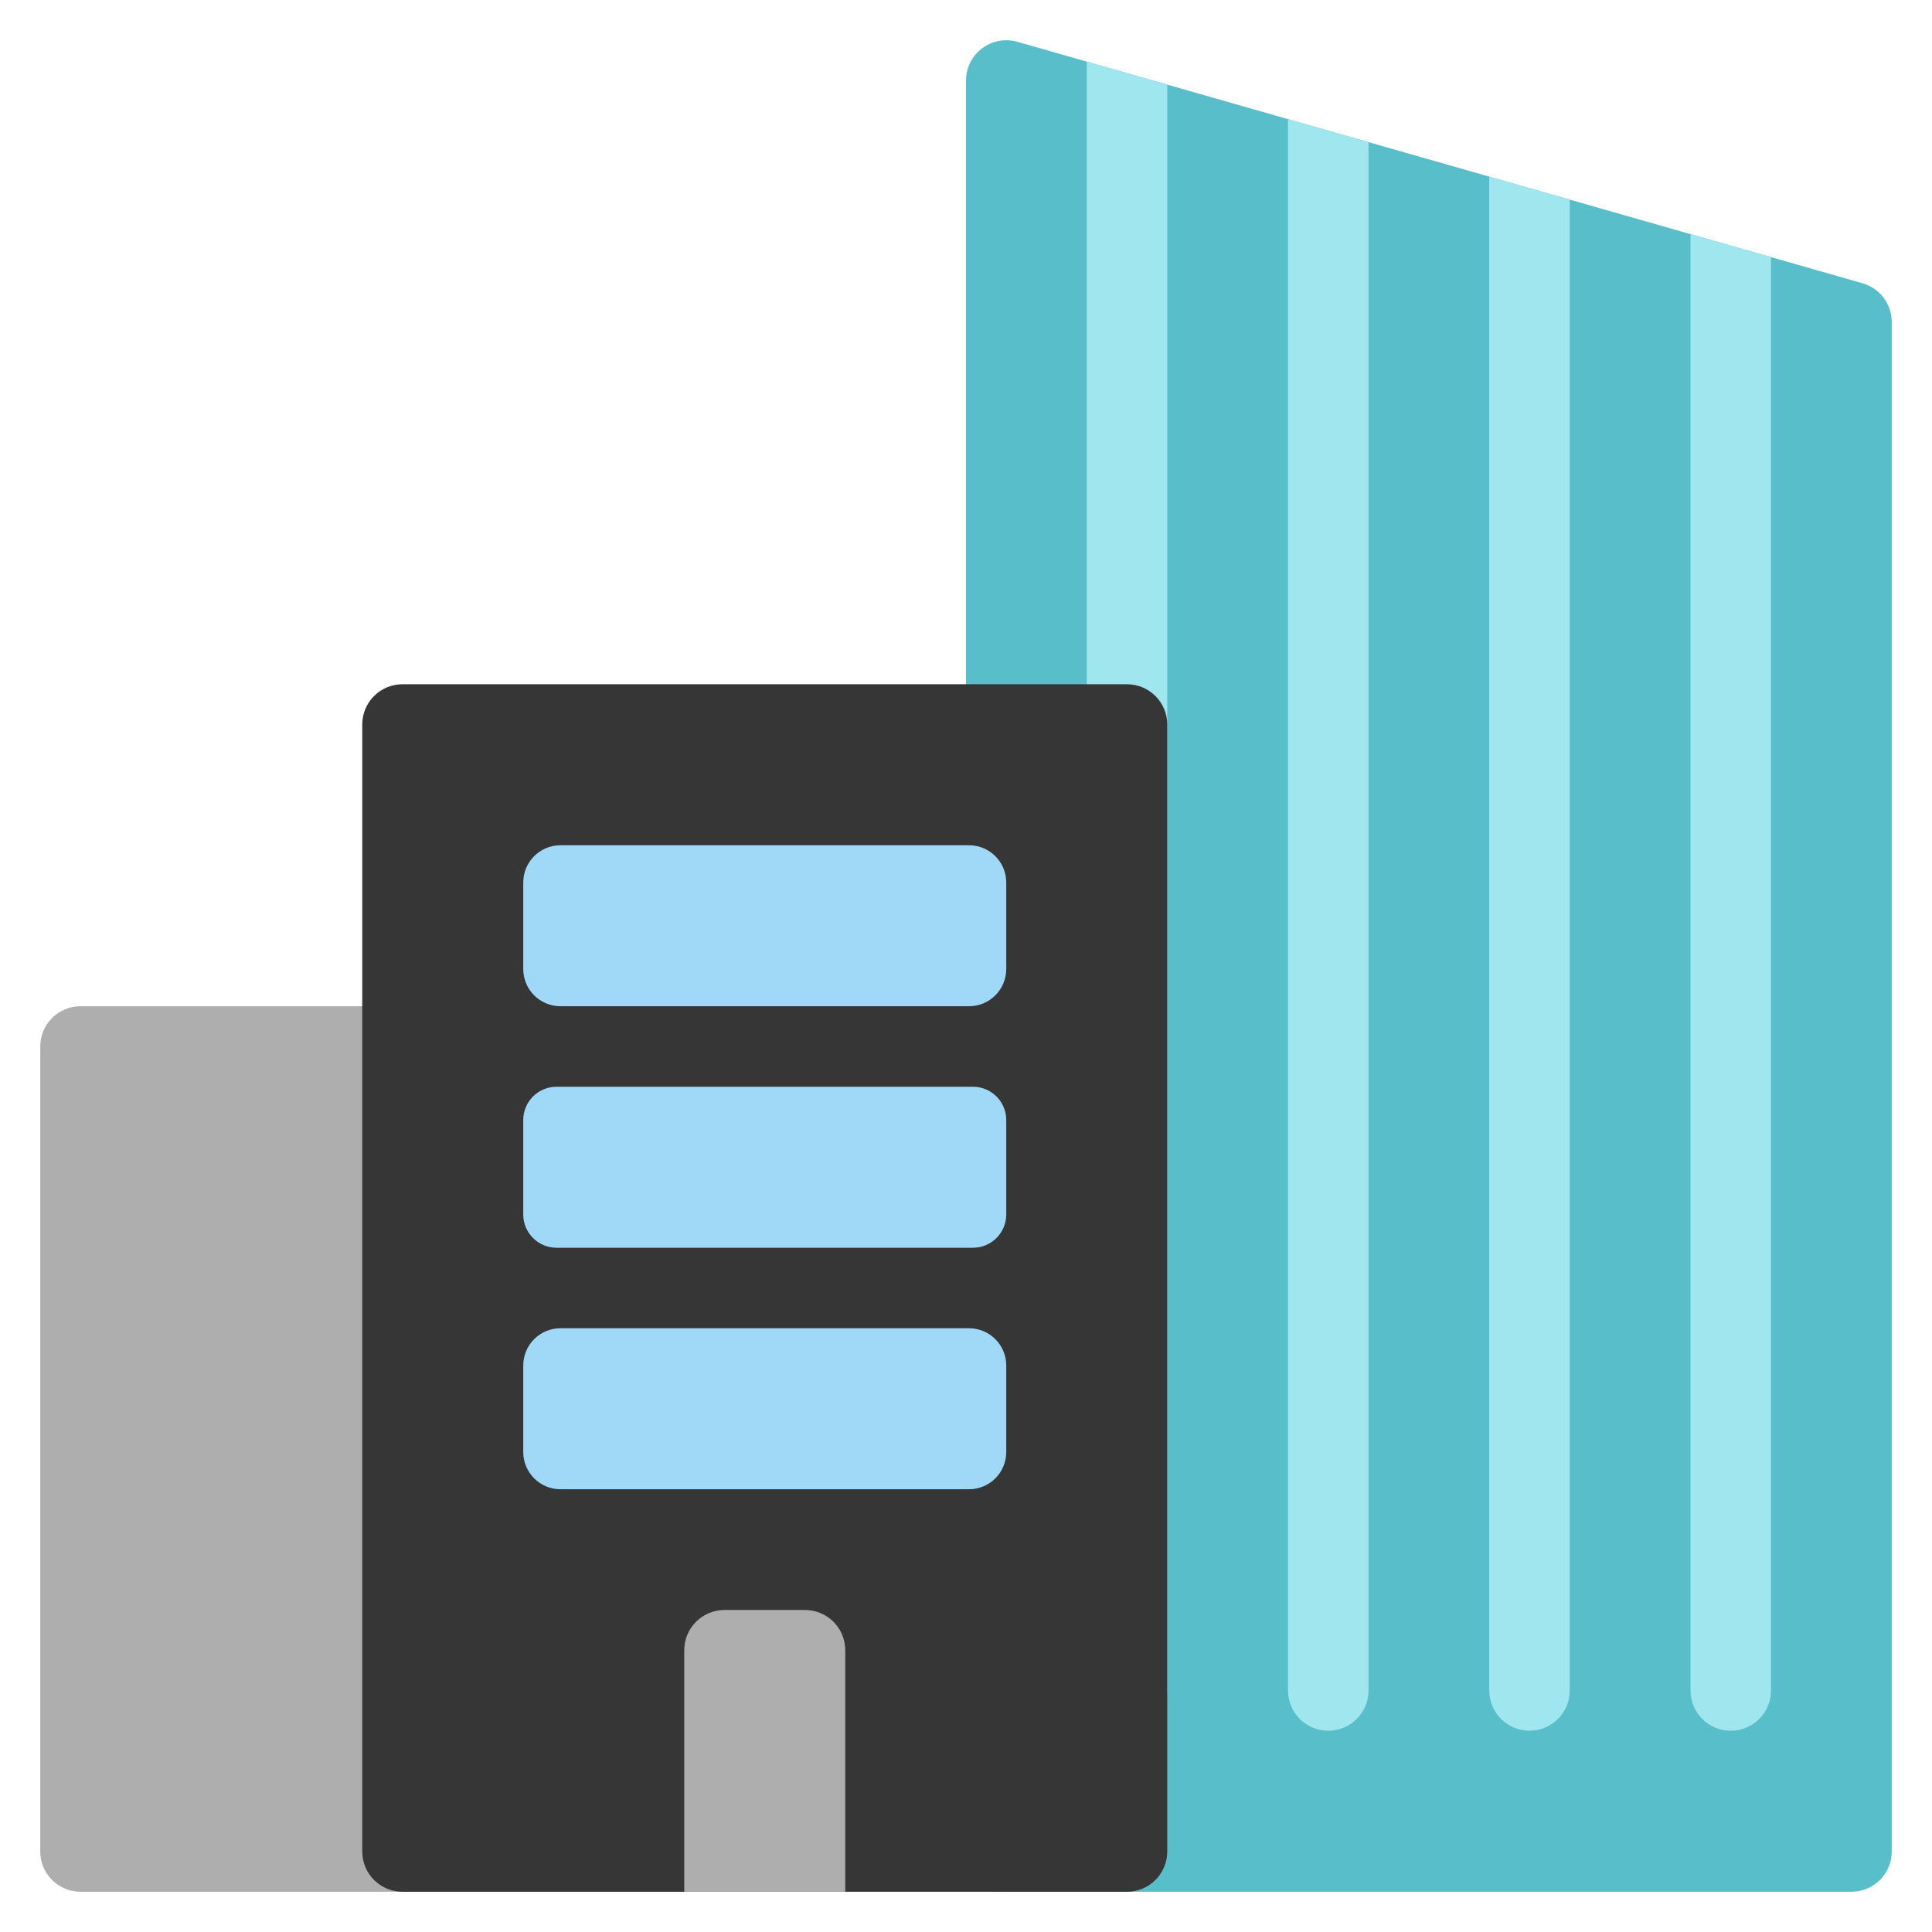
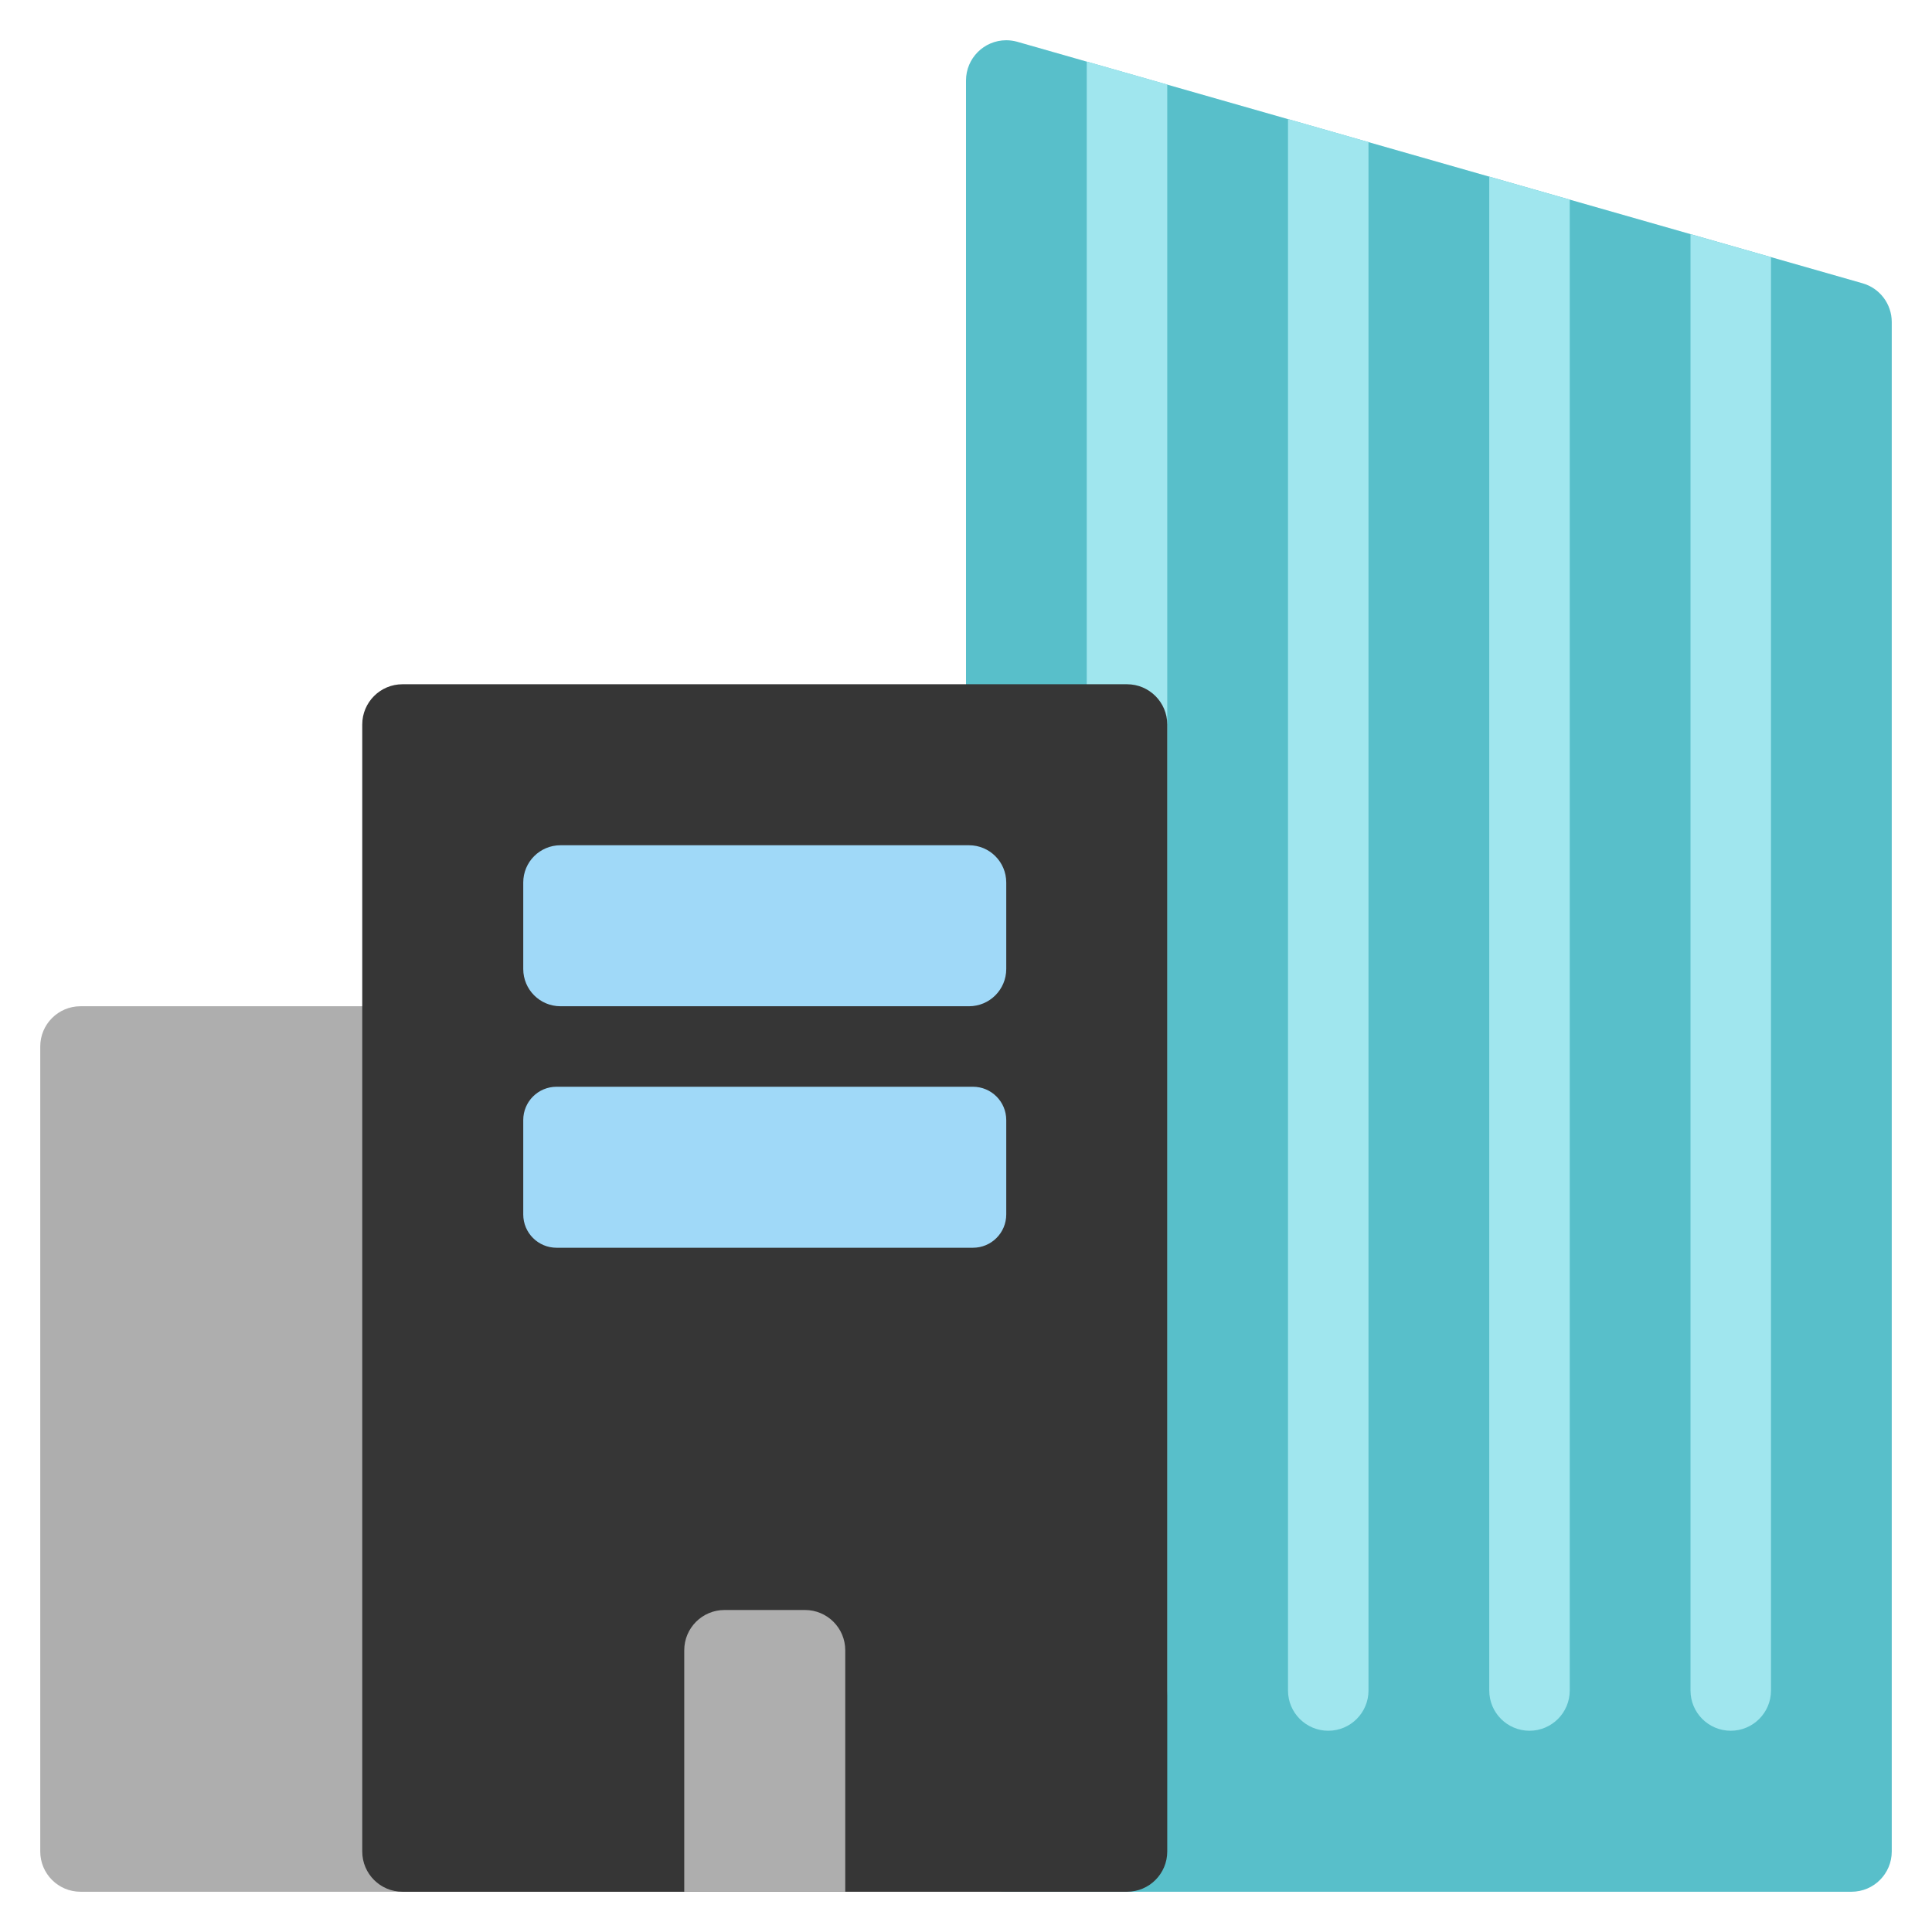
<svg xmlns="http://www.w3.org/2000/svg" xmlns:xlink="http://www.w3.org/1999/xlink" width="24" height="24" fill="none">
  <path d="M23 23.5H12.5a.5.5 0 0 1-.5-.5V1a.5.5 0 0 1 .5-.5.51.51 0 0 1 .137.019l10.5 3A.5.5 0 0 1 23.5 4v19a.5.5 0 0 1-.5.5z" fill="#58bfca" />
  <path d="M8.912 12.5H1a.5.5 0 0 0-.5.5v10a.5.5 0 0 0 .5.5h7.912a.5.5 0 0 0 .5-.5V13a.5.5 0 0 0-.5-.5z" fill="#aeaeae" />
  <path d="M21 2.908V21a.5.5 0 1 0 1 0V3.194l-1-.285zm-2.5-.714V21a.5.5 0 1 0 1 0V2.48l-1-.286zm-2 19.306a.5.5 0 0 0 .5-.5V1.765l-1-.286V21a.5.5 0 0 0 .5.5zm-2.5 0a.5.5 0 0 0 .5-.5V1.05l-1-.285V21a.5.5 0 0 0 .5.5z" fill="#a0e6ee" />
  <path d="M14 8.5H5a.5.5 0 0 0-.5.5v14a.5.5 0 0 0 .5.5h9a.5.5 0 0 0 .5-.5V9a.5.5 0 0 0-.5-.5z" fill="#363636" />
  <g fill="#a0d9f8">
-     <use xlink:href="#B" />
+     <use xlink:href="#building" />
    <path d="M12.086 13.5H6.914c-.229 0-.414.185-.414.414v1.172c0 .229.185.414.414.414h5.172c.229 0 .414-.185.414-.414v-1.172c0-.229-.185-.414-.414-.414z" />
    <use xlink:href="#B" y="6" />
  </g>
  <path d="M10 20H9a.5.5 0 0 0-.5.5v3h2v-3a.5.5 0 0 0-.5-.5z" fill="#aeaeae" />
  <defs>
-     <path id="B" d="M12.037 10.5H6.963c-.256 0-.463.207-.463.463v1.074c0 .256.207.463.463.463h5.074c.256 0 .463-.207.463-.463v-1.074c0-.256-.207-.463-.463-.463z" />
+     <path id="building" d="M12.037 10.5H6.963c-.256 0-.463.207-.463.463v1.074c0 .256.207.463.463.463h5.074c.256 0 .463-.207.463-.463v-1.074c0-.256-.207-.463-.463-.463z" />
  </defs>
</svg>
